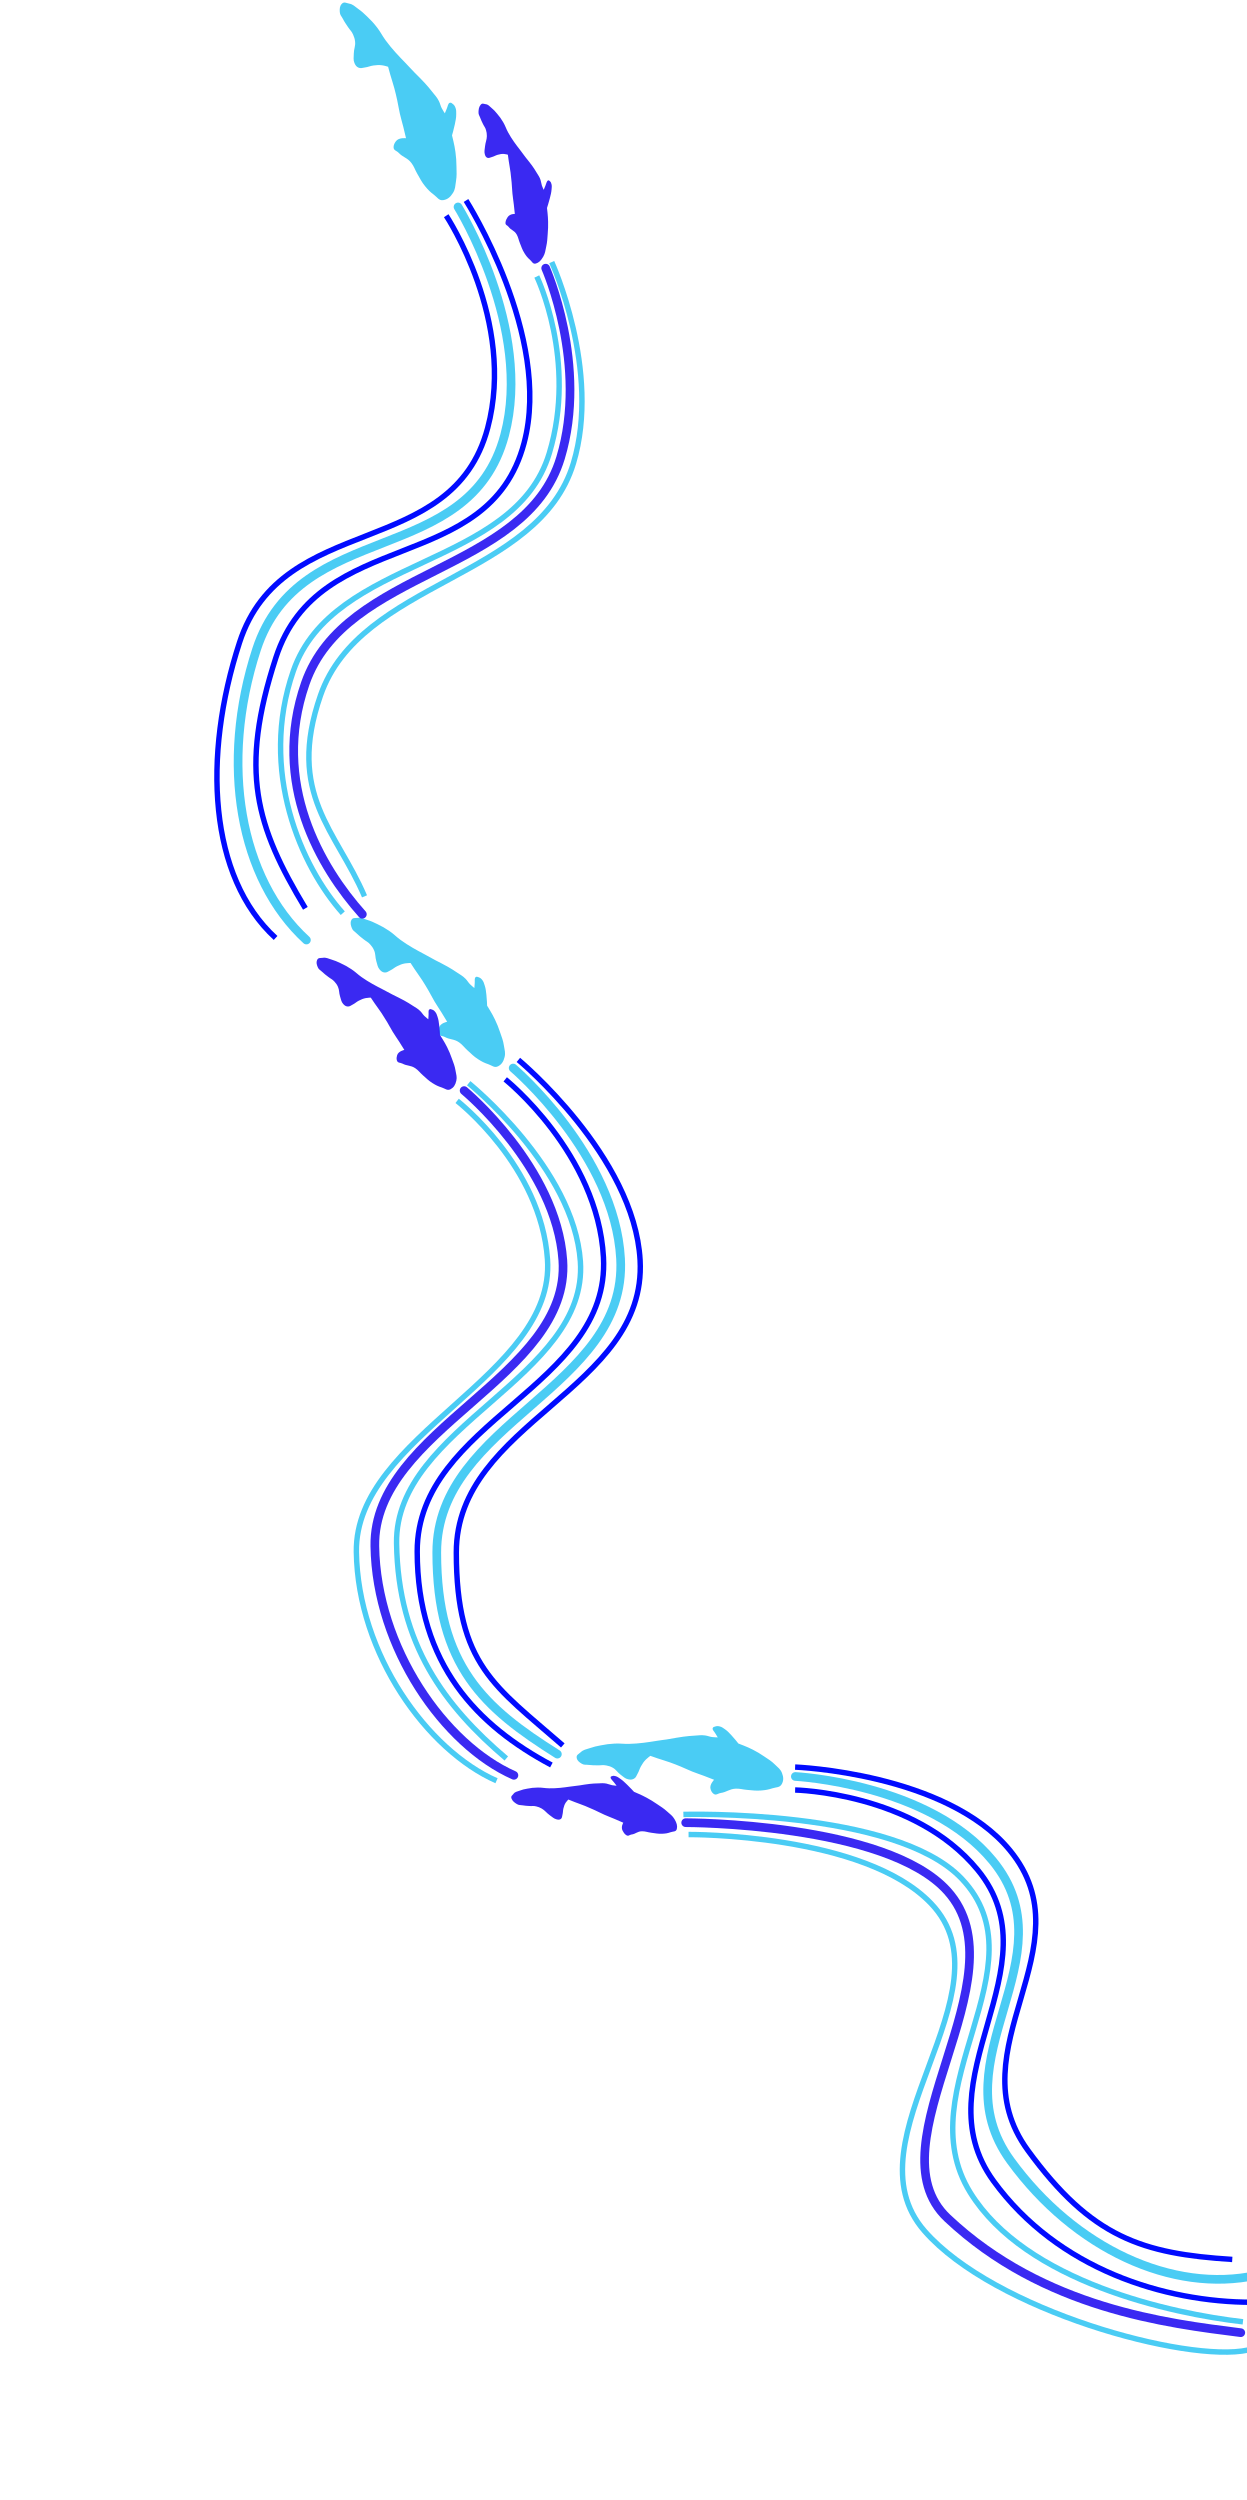
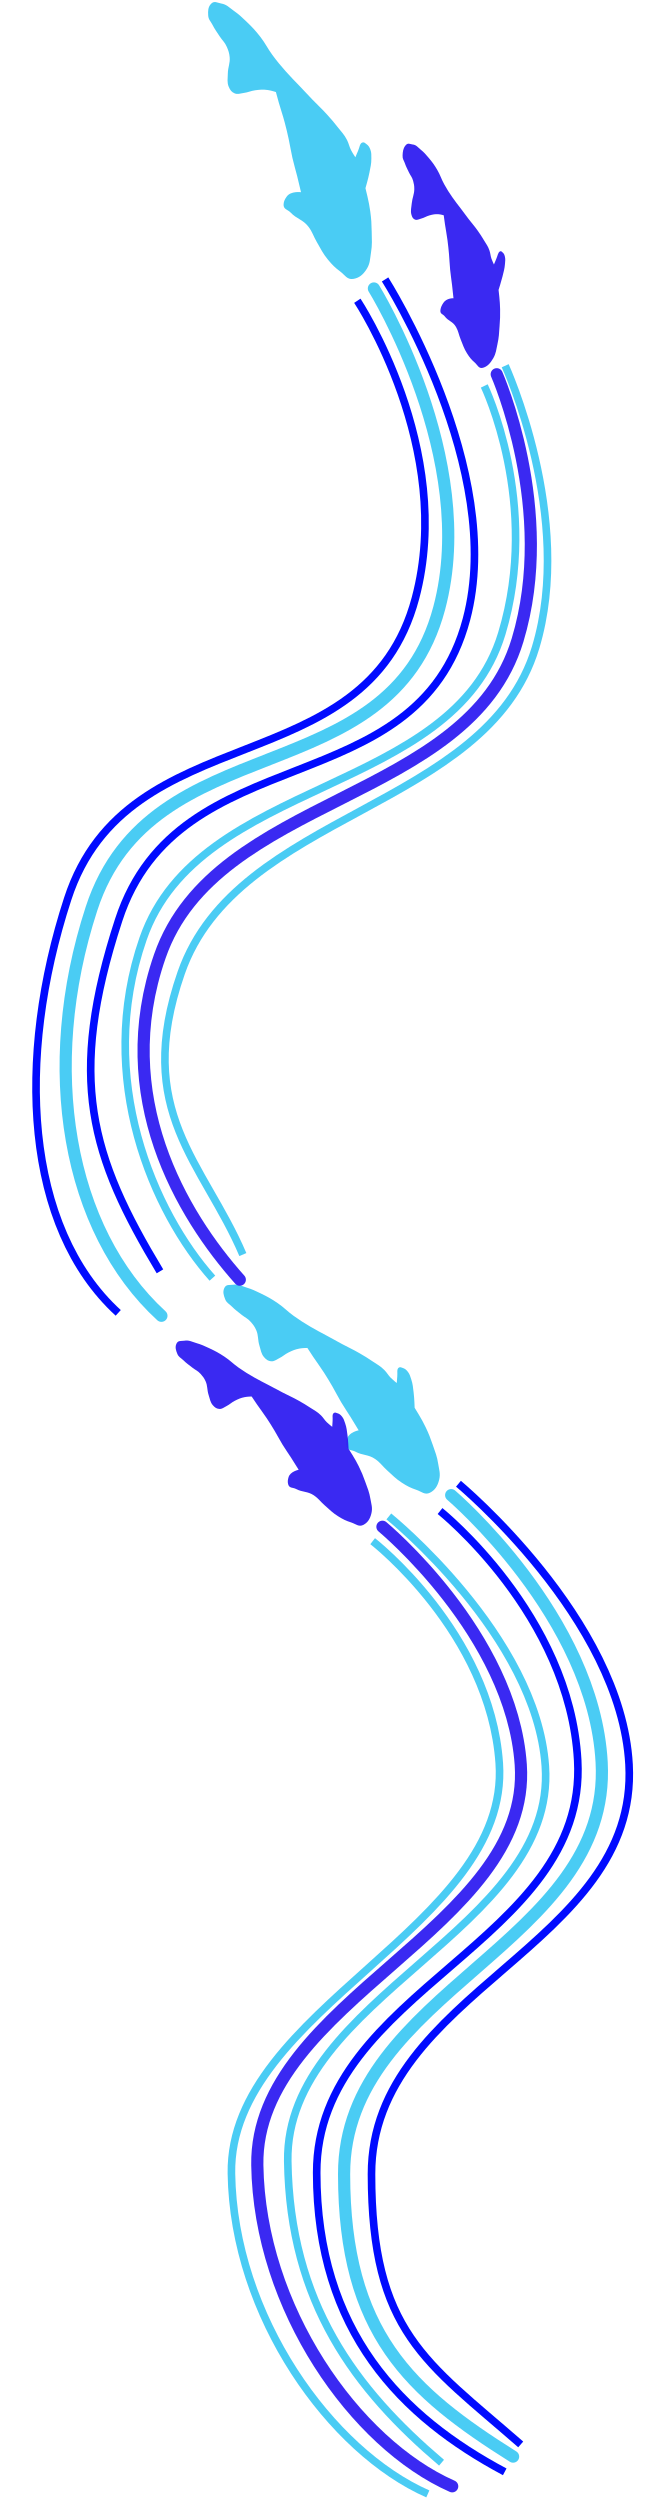
- <svg xmlns="http://www.w3.org/2000/svg" width="1147" height="2301" viewBox="0 0 1147 2301" fill="none">
-   <path d="M477.115 975.521C477.115 975.521 583.894 1064.09 589.145 1159.9C595.698 1279.46 419.917 1308.64 419.999 1429C420.069 1532.76 455.792 1552.15 517.999 1606.5" stroke="#010BFF" stroke-width="5" />
-   <path d="M465.014 993.446C465.014 993.446 550.178 1061.47 555.429 1157.28C561.983 1276.84 383.919 1307.63 384.001 1428C384.072 1532.51 439.999 1588.5 507.499 1624.5" stroke="#010BFF" stroke-width="5" />
-   <path d="M472.326 983.011C472.326 983.011 565.913 1062.7 571.164 1158.5C577.717 1278.06 401.918 1308.63 402 1429C402.071 1533.51 445.499 1572 512.999 1614.5" stroke="#4ACCF4" stroke-width="8" stroke-linecap="round" />
-   <path d="M463.834 962.576C464.432 966.488 465.396 968.952 464.45 972.842C463.383 977.225 461.553 979.818 458.413 981.412C455.029 983.129 452.914 980.689 449.512 979.541C445.66 978.241 443.549 977.167 439.981 974.87C435.904 972.246 433.916 970.022 430.161 966.64C427.126 963.907 425.774 961.619 422.529 959.366C417.795 956.079 414.282 957.12 409.345 954.411C407.082 953.169 404.452 954.034 403.687 950.827C403.244 948.972 403.511 947.61 404.082 945.749C405.362 941.576 411.562 940.435 411.562 940.435C411.562 940.435 408.378 935.127 406.299 931.773C403.872 927.859 402.368 925.837 400.003 921.852C397.684 917.945 396.591 915.521 394.299 911.583C392.199 907.977 391.006 905.97 388.785 902.509C386.105 898.333 384.408 896.241 381.676 892.131C380.183 889.885 377.887 886.335 377.887 886.335C377.887 886.335 374.76 886.348 372.768 886.723C369.881 887.267 368.274 887.947 365.5 889.302C362.995 890.526 361.776 891.941 359.266 893.14C357.256 894.1 356.103 895.304 354.026 895.091C352.051 894.889 350.923 894.089 349.431 892.376C347.526 890.188 347.324 887.848 346.355 884.67C345.222 880.953 345.812 878.118 344.304 874.685C343.235 872.25 342.341 871.125 340.765 869.301C338.662 866.867 337.006 866.43 334.636 864.502C332.017 862.371 330.463 861.337 328.006 858.878C326.313 857.183 324.826 856.794 323.844 854.231C322.912 851.797 322.197 849.582 323.267 847.112C324.497 844.274 326.765 845.172 329.099 844.815C332.641 844.273 334.578 845.636 338 846.685C341.619 847.795 343.625 848.767 347.027 850.416L347.311 850.553C351.747 852.702 354.207 854.056 358.406 856.918C362.611 859.783 364.634 862.196 368.788 865.192C373.002 868.23 375.449 869.729 379.823 872.337C384.003 874.83 386.432 875.967 390.668 878.289C394.585 880.437 396.771 881.674 400.7 883.785C405.141 886.171 407.718 887.233 412.107 889.781C415.518 891.761 417.422 892.91 420.734 895.167C423.814 897.267 425.729 898.083 428.488 900.879C430.225 902.639 430.887 904.15 432.62 905.916C434.093 907.418 436.592 909.369 436.592 909.369C436.592 909.369 436.728 906.742 436.926 905.072C437.197 902.774 436.4 900.25 437.943 899.256C438.861 898.665 439.516 899.15 440.472 899.452C441.993 899.934 442.821 900.622 443.943 902.08C445.118 903.608 445.431 904.924 446.107 906.964C447.163 910.149 447.253 912.243 447.687 915.733C448.16 919.534 448.333 925.608 448.333 925.608C448.333 925.608 450.039 928.344 451.09 930.146C452.907 933.263 453.94 935.008 455.54 938.352C457.636 942.729 458.651 945.353 460.28 950.117C461.892 954.835 463.047 957.422 463.834 962.576Z" fill="#4ACCF4" />
-   <path d="M428.923 184.527C428.923 184.527 508.529 309.512 482.345 407.819C449.669 530.496 293.489 483.902 253.958 605.225C219.881 709.808 235.592 760.425 281.062 836.014" stroke="#010BFF" stroke-width="5" />
-   <path d="M410.697 198.539C410.697 198.539 475.049 295.588 448.865 393.895C416.19 516.572 260.01 469.978 220.479 591.301C186.154 696.644 192.33 807.169 253.644 863.297" stroke="#010BFF" stroke-width="5" />
-   <path d="M421.58 190.471C421.58 190.471 490.673 302.088 464.489 400.394C431.814 523.072 275.634 476.477 236.102 597.8C201.778 703.143 220.701 809.073 282.015 865.202" stroke="#4ACCF4" stroke-width="8" stroke-linecap="round" />
-   <path d="M419.655 167.037C418.976 171.179 419.148 173.985 416.904 177.588C414.375 181.648 411.657 183.648 407.934 184.204C403.923 184.802 402.571 181.635 399.484 179.34C395.989 176.741 394.193 174.952 391.314 171.444C388.025 167.435 386.733 164.529 384.021 159.864C381.83 156.094 381.205 153.336 378.642 149.98C374.902 145.083 370.981 144.957 366.844 140.575C364.948 138.566 361.986 138.558 362.261 135.07C362.421 133.053 363.141 131.769 364.335 130.085C367.012 126.308 373.702 127.233 373.702 127.233C373.702 127.233 372.206 120.819 371.192 116.743C370.009 111.987 369.143 109.446 368.045 104.638C366.969 99.925 366.654 97.117 365.615 92.382C364.664 88.045 364.109 85.623 362.986 81.392C361.631 76.287 360.591 73.612 359.161 68.555C358.38 65.792 357.209 61.446 357.209 61.446C357.209 61.446 354.02 60.413 351.868 60.124C348.749 59.706 346.888 59.854 343.617 60.291C340.663 60.686 338.955 61.705 336.004 62.073C333.641 62.368 332.071 63.195 330.025 62.285C328.08 61.421 327.194 60.237 326.238 58.012C325.018 55.17 325.583 52.744 325.642 49.217C325.711 45.092 327.245 42.433 326.839 38.469C326.551 35.657 326.011 34.224 325.006 31.859C323.665 28.703 322.123 27.708 320.344 24.972C318.378 21.948 317.135 20.386 315.442 17.085C314.275 14.811 312.889 13.922 312.732 11.01C312.584 8.245 312.584 5.774 314.487 3.643C316.674 1.195 318.688 2.858 321.184 3.279C324.969 3.918 326.494 5.941 329.633 8.143C332.954 10.472 334.678 12.123 337.6 14.923L337.844 15.156C341.655 18.807 343.715 20.994 347.05 25.283C350.39 29.577 351.656 32.686 354.901 37.095C358.193 41.567 360.192 43.896 363.788 47.988C367.225 51.899 369.325 53.857 372.875 57.615C376.158 61.09 377.977 63.068 381.284 66.51C385.022 70.401 387.297 72.333 390.929 76.369C393.752 79.507 395.312 81.301 397.943 84.684C400.389 87.831 402.071 89.294 403.961 93.035C405.15 95.389 405.327 97.134 406.511 99.493C407.517 101.499 409.42 104.302 409.42 104.302C409.42 104.302 410.424 101.701 411.175 100.084C412.208 97.859 412.226 95.048 414.125 94.563C415.254 94.275 415.762 94.982 416.636 95.608C418.027 96.602 418.644 97.572 419.306 99.417C420 101.35 419.886 102.781 419.903 105.063C419.931 108.626 419.333 110.766 418.626 114.428C417.856 118.417 416.034 124.596 416.034 124.596C416.034 124.596 416.872 127.923 417.349 130.091C418.174 133.84 418.651 135.945 419.181 139.85C419.875 144.962 420.045 147.946 420.136 153.292C420.225 158.586 420.55 161.579 419.655 167.037Z" fill="#4ACCF4" />
-   <path d="M731.819 1626.41C731.819 1626.41 871.016 1631.76 929.505 1703.07C1002.49 1792.06 877.951 1885.65 945.989 1979.11C1004.64 2059.67 1051.52 2074.33 1134.17 2079.59" stroke="#010BFF" stroke-width="5" />
-   <path d="M731.832 1647.52C731.832 1647.52 841.374 1649.76 899.863 1721.07C972.851 1810.06 846.461 1914.04 914.499 2007.5C973.576 2088.65 1072 2119 1152.5 2119" stroke="#010BFF" stroke-width="5" />
-   <path d="M732.047 1635.07C732.047 1635.07 855.208 1641.37 913.696 1712.68C986.685 1801.66 862.143 1895.25 930.181 1988.71C989.257 2069.86 1079.35 2111.08 1156.54 2094.17" stroke="#4ACCF4" stroke-width="8" stroke-linecap="round" />
-   <path d="M713.417 1624.24C716.124 1626.93 718.321 1628.27 719.728 1631.85C721.312 1635.89 721.247 1638.99 719.525 1642.1C717.669 1645.44 714.524 1644.8 711.034 1645.93C707.083 1647.21 704.714 1647.63 700.437 1647.97C695.549 1648.35 692.633 1647.8 687.588 1647.41C683.509 1647.09 681.088 1646.11 677.105 1646.29C671.296 1646.55 668.95 1649.45 663.296 1650.28C660.705 1650.66 658.997 1652.89 656.547 1650.85C655.129 1649.68 654.583 1648.46 654.009 1646.67C652.721 1642.67 657.256 1638.1 657.256 1638.1C657.256 1638.1 651.599 1635.87 647.968 1634.5C643.732 1632.9 641.334 1632.22 637.107 1630.53C632.964 1628.88 630.683 1627.64 626.545 1625.94C622.755 1624.39 620.626 1623.54 616.816 1622.17C612.219 1620.52 609.621 1619.9 605.019 1618.33C602.503 1617.47 598.58 1616.08 598.58 1616.08C598.58 1616.08 595.976 1617.95 594.524 1619.42C592.42 1621.56 591.462 1623.05 589.911 1625.75C588.509 1628.19 588.291 1630.01 586.871 1632.43C585.734 1634.37 585.451 1635.99 583.596 1637.06C581.833 1638.08 580.439 1638.13 578.225 1637.68C575.399 1637.12 573.909 1635.42 571.305 1633.52C568.259 1631.31 567.151 1628.76 563.954 1626.99C561.685 1625.73 560.304 1625.39 557.957 1624.91C554.826 1624.26 553.196 1624.91 550.129 1624.82C546.738 1624.72 544.856 1624.84 541.415 1624.39C539.044 1624.08 537.583 1624.66 535.315 1623.25C533.162 1621.92 531.314 1620.62 530.813 1618.07C530.238 1615.13 532.639 1614.48 534.387 1612.82C537.038 1610.29 539.427 1610.2 542.877 1608.98C546.526 1607.69 548.75 1607.25 552.523 1606.51L552.837 1606.45C557.756 1605.49 560.575 1605.08 565.698 1604.8C570.828 1604.53 573.881 1605.2 579.041 1605.06C584.277 1604.92 587.167 1604.63 592.293 1604.06C597.191 1603.51 599.862 1602.95 604.711 1602.24C609.196 1601.58 611.72 1601.24 616.194 1600.55C621.25 1599.76 624.002 1599.05 629.107 1598.43C633.074 1597.94 635.313 1597.7 639.354 1597.48C643.112 1597.28 645.172 1596.78 649.055 1597.31C651.499 1597.65 652.906 1598.43 655.35 1598.77C657.428 1599.06 660.618 1599.09 660.618 1599.09C660.618 1599.09 659.248 1596.97 658.47 1595.56C657.399 1593.61 655.308 1592.12 656.036 1590.43C656.468 1589.43 657.289 1589.42 658.259 1589.08C659.801 1588.55 660.881 1588.6 662.641 1589.06C664.486 1589.55 665.49 1590.39 667.207 1591.57C669.887 1593.42 671.145 1594.99 673.478 1597.45C676.019 1600.12 679.594 1604.73 679.594 1604.73C679.594 1604.73 682.564 1605.84 684.459 1606.62C687.737 1607.96 689.585 1608.7 692.81 1610.35C697.032 1612.51 699.362 1613.94 703.412 1616.67C707.423 1619.38 709.849 1620.7 713.417 1624.24Z" fill="#4ACCF4" />
-   <path d="M507.809 241.207C507.809 241.207 553.511 341.023 527.766 426.355C495.638 532.842 331.787 534.134 295 639.999C263.289 731.258 309.718 764.427 335.5 825" stroke="#4ACCF4" stroke-width="5" />
-   <path d="M494.069 254.484C494.069 254.484 531.321 331.794 505.575 417.127C473.448 523.613 306.787 511.634 270 617.5C238.059 709.421 277.214 797.639 315.5 840.499" stroke="#4ACCF4" stroke-width="5" />
-   <path d="M502.25 246.81C502.25 246.81 541.677 336.102 515.931 421.435C483.804 527.921 317.787 523.134 281 629C249.058 720.921 295.214 798.639 333.5 841.5" stroke="#2C1AF2" stroke-opacity="0.93" stroke-width="8" stroke-linecap="round" />
-   <path d="M502.714 227.096C501.924 230.659 501.827 233.024 499.991 236.25C497.922 239.886 495.881 241.789 493.251 242.547C490.419 243.362 489.723 240.782 487.755 239.074C485.526 237.139 484.415 235.761 482.685 233.009C480.708 229.864 480.034 227.5 478.508 223.755C477.275 220.728 477.053 218.439 475.53 215.79C473.308 211.928 470.594 212.122 468.056 208.726C466.893 207.169 464.836 207.39 465.295 204.412C465.561 202.69 466.16 201.547 467.119 200.028C469.269 196.621 473.846 196.891 473.846 196.891C473.846 196.891 473.3 191.569 472.908 188.193C472.452 184.253 472.045 182.166 471.652 178.175C471.266 174.263 471.264 171.907 470.906 167.974C470.578 164.371 470.378 162.361 469.923 158.861C469.374 154.639 468.857 152.451 468.252 148.276C467.922 145.993 467.442 142.4 467.442 142.4C467.442 142.4 465.306 141.769 463.833 141.69C461.698 141.575 460.394 141.844 458.088 142.466C456.005 143.028 454.74 144.022 452.661 144.561C450.997 144.992 449.843 145.814 448.491 145.2C447.207 144.617 446.682 143.682 446.189 141.869C445.559 139.554 446.138 137.454 446.45 134.461C446.815 130.959 448.085 128.588 448.108 125.259C448.124 122.898 447.859 121.725 447.343 119.798C446.654 117.225 445.658 116.501 444.632 114.319C443.499 111.907 442.756 110.679 441.833 108.011C441.197 106.173 440.302 105.526 440.417 103.07C440.527 100.738 440.717 98.644 442.202 96.691C443.91 94.448 445.181 95.703 446.883 95.869C449.464 96.119 450.367 97.716 452.38 99.341C454.508 101.06 455.578 102.327 457.393 104.475L457.545 104.655C459.912 107.456 461.175 109.151 463.163 112.53C465.153 115.913 465.794 118.451 467.71 121.938C469.653 125.476 470.863 127.296 473.047 130.488C475.134 133.539 476.443 135.037 478.621 137.949C480.634 140.642 481.747 142.179 483.779 144.842C486.077 147.853 487.51 149.316 489.723 152.457C491.443 154.899 492.389 156.3 493.957 158.966C495.415 161.445 496.471 162.555 497.496 165.581C498.142 167.485 498.131 168.95 498.772 170.859C499.316 172.482 500.423 174.711 500.423 174.711C500.423 174.711 501.32 172.429 501.966 171.001C502.855 169.036 503.084 166.652 504.44 166.095C505.247 165.764 505.545 166.325 506.105 166.787C506.995 167.524 507.349 168.298 507.667 169.811C508.001 171.396 507.811 172.617 507.648 174.551C507.393 177.568 506.814 179.428 506.041 182.586C505.2 186.026 503.459 191.403 503.459 191.403C503.459 191.403 503.785 194.159 503.95 195.96C504.235 199.074 504.405 200.821 504.473 204.09C504.563 208.37 504.452 210.885 504.104 215.409C503.759 219.89 503.755 222.402 502.714 227.096Z" fill="#2C1AF2" fill-opacity="0.93" />
-   <path d="M628.985 1669.99C628.985 1669.99 823.515 1664.47 885.002 1729C961.731 1809.52 834.07 1922.67 893.001 2018C944 2100.5 1078.6 2129.51 1144 2137" stroke="#4ACCF4" stroke-width="5" />
-   <path d="M633.744 1688.49C633.744 1688.49 795.514 1687.47 857.001 1752C933.73 1832.52 777.111 1969.23 851 2053.5C915.156 2126.67 1092.32 2175.12 1148.5 2163" stroke="#4ACCF4" stroke-width="5" />
-   <path d="M631.112 1677.59C631.112 1677.59 815.498 1677.59 871.999 1740.5C943.167 1819.74 799.698 1973.28 872 2041.5C960.5 2125 1075 2138.5 1142 2147" stroke="#2C1AF2" stroke-opacity="0.93" stroke-width="8" stroke-linecap="round" />
-   <path d="M614.199 1667.45C616.906 1669.9 618.915 1671.15 620.814 1674.34C622.954 1677.93 623.601 1680.65 622.961 1683.31C622.271 1686.17 619.683 1685.5 617.226 1686.37C614.443 1687.35 612.697 1687.64 609.449 1687.78C605.738 1687.95 603.349 1687.37 599.339 1686.85C596.098 1686.42 593.998 1685.49 590.943 1685.5C586.487 1685.53 585.316 1687.98 581.109 1688.51C579.181 1688.76 578.357 1690.65 575.995 1688.78C574.629 1687.7 573.93 1686.62 573.083 1685.03C571.182 1681.48 573.678 1677.63 573.678 1677.63C573.678 1677.63 568.78 1675.48 565.651 1674.15C561.999 1672.6 559.984 1671.93 556.32 1670.3C552.728 1668.7 550.678 1667.54 547.08 1665.91C543.786 1664.42 541.94 1663.6 538.672 1662.26C534.729 1660.66 532.571 1660.03 528.642 1658.49C526.494 1657.65 523.132 1656.29 523.132 1656.29C523.132 1656.29 521.529 1657.84 520.733 1659.08C519.579 1660.88 519.168 1662.15 518.57 1664.46C518.03 1666.55 518.27 1668.14 517.712 1670.21C517.265 1671.87 517.41 1673.28 516.208 1674.15C515.067 1674.98 513.995 1674.98 512.175 1674.51C509.851 1673.92 508.311 1672.38 505.862 1670.63C502.998 1668.58 501.562 1666.3 498.68 1664.64C496.634 1663.46 495.484 1663.11 493.553 1662.61C490.975 1661.94 489.854 1662.44 487.45 1662.26C484.793 1662.05 483.358 1662.09 480.583 1661.58C478.67 1661.22 477.666 1661.68 475.587 1660.37C473.613 1659.12 471.886 1657.92 470.922 1655.67C469.815 1653.07 471.534 1652.59 472.518 1651.19C474.01 1649.07 475.845 1649.07 478.252 1648.13C480.798 1647.12 482.428 1646.82 485.192 1646.3L485.423 1646.26C489.028 1645.58 491.126 1645.32 495.046 1645.26C498.97 1645.2 501.494 1645.9 505.472 1645.96C509.508 1646.01 511.688 1645.86 515.542 1645.54C519.226 1645.23 521.175 1644.83 524.783 1644.37C528.119 1643.95 530.004 1643.75 533.324 1643.29C537.077 1642.78 539.056 1642.26 542.881 1641.89C545.854 1641.6 547.539 1641.46 550.631 1641.42C553.507 1641.37 554.994 1641 558.131 1641.61C560.106 1641.99 561.374 1642.72 563.351 1643.1C565.031 1643.43 567.516 1643.57 567.516 1643.57C567.516 1643.57 565.975 1641.66 565.052 1640.4C563.782 1638.65 561.823 1637.28 562.008 1635.82C562.118 1634.96 562.753 1634.98 563.432 1634.72C564.511 1634.31 565.36 1634.38 566.832 1634.85C568.376 1635.34 569.344 1636.11 570.944 1637.21C573.442 1638.92 574.774 1640.34 577.138 1642.57C579.714 1645 583.53 1649.17 583.53 1649.17C583.53 1649.17 586.087 1650.25 587.734 1651C590.583 1652.29 592.186 1653 595.062 1654.56C598.828 1656.59 600.961 1657.93 604.723 1660.47C608.449 1662.98 610.631 1664.22 614.199 1667.45Z" fill="#2C1AF2" fill-opacity="0.93" />
-   <path d="M431.38 996.997C431.38 996.997 528.241 1075.12 534.173 1161.06C541.575 1268.29 363.389 1312.46 365 1420.5C366.388 1513.64 409.536 1570.51 466 1618.5" stroke="#4ACCF4" stroke-width="5" />
-   <path d="M420.757 1013.24C420.757 1013.24 497.978 1073.2 503.909 1159.14C511.312 1266.38 326.388 1320.46 327.999 1428.5C329.397 1522.31 393.274 1610.97 456.999 1639" stroke="#4ACCF4" stroke-width="5" />
-   <path d="M427.181 1003.78C427.181 1003.78 512.102 1074.1 518.034 1160.03C525.436 1267.27 343.39 1314.96 345 1423C346.399 1516.81 409.275 1605.97 473 1634" stroke="#2C1AF2" stroke-opacity="0.93" stroke-width="8" stroke-linecap="round" />
-   <path d="M419.308 985.549C419.893 989.052 420.789 991.252 419.99 994.756C419.09 998.704 417.482 1001.05 414.687 1002.53C411.676 1004.11 409.748 1001.95 406.684 1000.96C403.213 999.845 401.308 998.908 398.079 996.892C394.39 994.59 392.58 992.619 389.171 989.632C386.415 987.217 385.173 985.181 382.235 983.201C377.949 980.311 374.813 981.292 370.352 978.923C368.307 977.838 365.961 978.648 365.234 975.78C364.813 974.12 365.035 972.894 365.523 971.216C366.617 967.453 372.161 966.35 372.161 966.35C372.161 966.35 369.239 961.626 367.332 958.642C365.106 955.16 363.732 953.365 361.561 949.818C359.432 946.341 358.421 944.179 356.316 940.674C354.387 937.464 353.292 935.678 351.257 932.6C348.801 928.886 347.253 927.03 344.751 923.376C343.384 921.379 341.279 918.222 341.279 918.222C341.279 918.222 338.476 918.274 336.695 918.637C334.114 919.162 332.682 919.793 330.213 921.046C327.982 922.177 326.908 923.463 324.672 924.572C322.883 925.459 321.865 926.554 319.999 926.39C318.227 926.235 317.205 925.531 315.845 924.013C314.109 922.074 313.898 919.975 312.989 917.135C311.926 913.813 312.418 911.261 311.023 908.199C310.033 906.027 309.217 905.029 307.781 903.412C305.865 901.254 304.374 900.883 302.225 899.183C299.85 897.304 298.444 896.396 296.209 894.22C294.67 892.721 293.332 892.391 292.419 890.103C291.552 887.93 290.882 885.951 291.81 883.72C292.877 881.157 294.921 881.933 297.01 881.582C300.178 881.05 301.932 882.249 305.013 883.147C308.272 884.096 310.083 884.942 313.154 886.378L313.41 886.498C317.415 888.37 319.638 889.553 323.439 892.068C327.245 894.585 329.09 896.726 332.852 899.36C336.669 902.034 338.882 903.347 342.836 905.632C346.616 907.816 348.808 908.805 352.635 910.835C356.175 912.712 358.15 913.794 361.7 915.638C365.711 917.723 368.036 918.642 372.003 920.873C375.087 922.606 376.808 923.613 379.806 925.596C382.594 927.441 384.321 928.149 386.831 930.623C388.41 932.18 389.023 933.528 390.599 935.091C391.939 936.42 394.204 938.139 394.204 938.139C394.204 938.139 394.293 935.78 394.449 934.278C394.663 932.212 393.916 929.956 395.287 929.044C396.102 928.502 396.695 928.928 397.556 929.188C398.927 929.601 399.677 930.207 400.702 931.502C401.775 932.858 402.072 934.035 402.705 935.858C403.692 938.703 403.8 940.582 404.233 943.709C404.705 947.115 404.938 952.565 404.938 952.565C404.938 952.565 406.503 954.998 407.468 956.602C409.137 959.377 410.085 960.93 411.563 963.911C413.497 967.813 414.441 970.155 415.962 974.411C417.468 978.625 418.536 980.932 419.308 985.549Z" fill="#2C1AF2" fill-opacity="0.93" />
+ <svg xmlns="http://www.w3.org/2000/svg" width="428" height="1642" viewBox="0 0 428 1642" fill="none">
+   <path d="M301.115 974.52C301.115 974.52 407.893 1063.09 413.145 1158.9C419.698 1278.46 243.917 1307.63 243.999 1428C244.069 1531.76 279.792 1551.15 341.999 1605.5" stroke="#010BFF" stroke-width="5" />
+   <path d="M289.013 992.445C289.013 992.445 374.177 1060.47 379.429 1156.28C385.982 1275.84 207.919 1306.63 208.001 1427C208.072 1531.51 263.999 1587.5 331.499 1623.5" stroke="#010BFF" stroke-width="5" />
+   <path d="M296.326 982.01C296.326 982.01 389.912 1061.69 395.164 1157.5C401.717 1277.06 225.917 1307.63 225.999 1428C226.07 1532.51 269.499 1571 336.999 1613.5" stroke="#4ACCF4" stroke-width="8" stroke-linecap="round" />
+   <path d="M287.834 961.576C288.431 965.487 289.396 967.951 288.45 971.841C287.383 976.225 285.553 978.817 282.412 980.411C279.029 982.129 276.913 979.688 273.512 978.54C269.659 977.24 267.549 976.166 263.981 973.869C259.903 971.245 257.916 969.021 254.161 965.639C251.126 962.906 249.774 960.618 246.528 958.365C241.795 955.078 238.282 956.119 233.344 953.41C231.082 952.168 228.452 953.033 227.687 949.826C227.244 947.971 227.51 946.609 228.081 944.748C229.362 940.575 235.562 939.435 235.562 939.435C235.562 939.435 232.378 934.127 230.298 930.772C227.872 926.858 226.368 924.837 224.002 920.851C221.683 916.944 220.591 914.52 218.299 910.583C216.199 906.977 215.006 904.97 212.785 901.508C210.105 897.332 208.408 895.241 205.676 891.131C204.183 888.884 201.886 885.334 201.886 885.334C201.886 885.334 198.76 885.347 196.768 885.722C193.881 886.266 192.274 886.946 189.5 888.301C186.995 889.525 185.776 890.941 183.265 892.14C181.256 893.099 180.103 894.303 178.025 894.09C176.051 893.888 174.923 893.088 173.431 891.375C171.525 889.188 171.324 886.847 170.355 883.669C169.221 879.952 169.811 877.118 168.304 873.685C167.234 871.249 166.341 870.125 164.765 868.301C162.662 865.867 161.006 865.43 158.636 863.501C156.017 861.37 154.463 860.337 152.006 857.877C150.313 856.182 148.826 855.794 147.844 853.23C146.912 850.796 146.196 848.581 147.267 846.112C148.497 843.273 150.764 844.171 153.099 843.814C156.64 843.272 158.578 844.636 162 845.685C165.619 846.794 167.625 847.766 171.026 849.415L171.31 849.552C175.747 851.702 178.207 853.055 182.406 855.917C186.611 858.782 188.634 861.196 192.788 864.191C197.002 867.229 199.449 868.728 203.822 871.337C208.002 873.829 210.432 874.966 214.667 877.289C218.585 879.436 220.771 880.673 224.7 882.784C229.141 885.171 231.718 886.232 236.107 888.78C239.518 890.76 241.422 891.909 244.734 894.167C247.814 896.266 249.729 897.082 252.488 899.878C254.224 901.638 254.887 903.149 256.619 904.915C258.092 906.417 260.591 908.368 260.591 908.368C260.591 908.368 260.728 905.741 260.925 904.071C261.197 901.773 260.4 899.249 261.943 898.255C262.861 897.664 263.515 898.149 264.472 898.452C265.993 898.933 266.821 899.621 267.942 901.079C269.118 902.608 269.43 903.923 270.107 905.964C271.163 909.148 271.253 911.242 271.687 914.733C272.159 918.534 272.333 924.608 272.333 924.608C272.333 924.608 274.039 927.343 275.09 929.145C276.907 932.262 277.939 934.007 279.54 937.351C281.636 941.728 282.651 944.352 284.279 949.116C285.892 953.834 287.047 956.421 287.834 961.576Z" fill="#4ACCF4" />
+   <path d="M252.923 183.526C252.923 183.526 332.528 308.511 306.344 406.818C273.669 529.495 117.489 482.901 77.958 604.224C43.881 708.807 59.591 759.424 105.061 835.013" stroke="#010BFF" stroke-width="5" />
+   <path d="M234.697 197.538C234.697 197.538 299.049 294.588 272.865 392.894C240.19 515.572 84.01 468.977 44.479 590.3C10.154 695.643 16.33 806.168 77.644 862.297" stroke="#010BFF" stroke-width="5" />
+   <path d="M245.579 189.47C245.579 189.47 314.673 301.087 288.489 399.394C255.813 522.071 99.633 475.477 60.102 596.8C25.778 702.143 44.7 808.073 106.014 864.201" stroke="#4ACCF4" stroke-width="8" stroke-linecap="round" />
+   <path d="M243.655 166.036C242.976 170.178 243.148 172.984 240.903 176.587C238.375 180.648 235.657 182.647 231.934 183.203C227.923 183.802 226.571 180.635 223.484 178.34C219.988 175.74 218.193 173.952 215.314 170.443C212.025 166.434 210.733 163.528 208.021 158.863C205.83 155.094 205.205 152.336 202.641 148.979C198.902 144.083 194.981 143.957 190.844 139.574C188.948 137.566 185.985 137.557 186.261 134.069C186.42 132.052 187.141 130.768 188.334 129.084C191.012 125.307 197.702 126.232 197.702 126.232C197.702 126.232 196.206 119.818 195.192 115.742C194.009 110.986 193.143 108.445 192.045 103.637C190.969 98.924 190.654 96.116 189.615 91.381C188.664 87.044 188.109 84.623 186.986 80.391C185.631 75.286 184.591 72.611 183.161 67.555C182.38 64.791 181.209 60.445 181.209 60.445C181.209 60.445 178.02 59.412 175.868 59.124C172.749 58.706 170.888 58.853 167.617 59.291C164.663 59.686 162.955 60.704 160.003 61.072C157.641 61.367 156.071 62.194 154.024 61.285C152.08 60.421 151.194 59.237 150.238 57.011C149.017 54.169 149.582 51.743 149.641 48.216C149.71 44.091 151.244 41.432 150.839 37.468C150.551 34.656 150.011 33.224 149.006 30.858C147.665 27.702 146.122 26.707 144.343 23.971C142.377 20.947 141.135 19.386 139.442 16.085C138.275 13.81 136.888 12.921 136.732 10.01C136.584 7.245 136.584 4.773 138.487 2.643C140.674 0.194 142.688 1.858 145.184 2.279C148.969 2.918 150.493 4.94 153.633 7.142C156.954 9.471 158.677 11.122 161.6 13.922L161.843 14.156C165.655 17.806 167.715 19.993 171.05 24.282C174.389 28.576 175.656 31.686 178.901 36.094C182.193 40.566 184.192 42.895 187.788 46.987C191.225 50.898 193.325 52.856 196.875 56.614C200.158 60.09 201.977 62.068 205.284 65.51C209.021 69.4 211.297 71.333 214.929 75.369C217.752 78.506 219.312 80.3 221.943 83.684C224.389 86.83 226.071 88.293 227.961 92.034C229.15 94.389 229.327 96.133 230.511 98.493C231.517 100.499 233.42 103.301 233.42 103.301C233.42 103.301 234.423 100.7 235.174 99.083C236.207 96.858 236.226 94.048 238.125 93.562C239.254 93.274 239.761 93.982 240.636 94.607C242.027 95.601 242.643 96.571 243.306 98.416C244 100.349 243.885 101.78 243.903 104.063C243.93 107.625 243.333 109.766 242.626 113.428C241.856 117.417 240.034 123.596 240.034 123.596C240.034 123.596 240.871 126.923 241.348 129.09C242.173 132.84 242.651 134.944 243.181 138.849C243.875 143.962 244.045 146.945 244.135 152.291C244.225 157.585 244.55 160.579 243.655 166.036Z" fill="#4ACCF4" />
+   <path d="M331.808 240.207C331.808 240.207 377.511 340.022 351.766 425.355C319.638 531.841 155.787 533.133 119 638.999C87.288 730.257 133.718 763.427 159.5 823.999" stroke="#4ACCF4" stroke-width="5" />
+   <path d="M318.068 253.484C318.068 253.484 355.32 330.794 329.575 416.126C297.447 522.613 130.787 510.634 94 616.499C62.058 708.421 101.214 796.638 139.5 839.499" stroke="#4ACCF4" stroke-width="5" />
+   <path d="M326.25 245.809C326.25 245.809 365.677 335.102 339.931 420.434C307.804 526.921 141.786 522.133 104.999 627.999C73.058 719.92 119.214 797.638 157.499 840.499" stroke="#2C1AF2" stroke-opacity="0.93" stroke-width="8" stroke-linecap="round" />
+   <path d="M326.714 226.095C325.924 229.658 325.827 232.023 323.991 235.249C321.922 238.885 319.88 240.789 317.251 241.546C314.418 242.362 313.722 239.781 311.754 238.073C309.525 236.138 308.415 234.761 306.685 232.008C304.708 228.863 304.033 226.499 302.508 222.754C301.275 219.727 301.053 217.438 299.53 214.79C297.308 210.927 294.594 211.122 292.056 207.725C290.893 206.168 288.835 206.389 289.295 203.412C289.561 201.69 290.16 200.546 291.118 199.027C293.269 195.62 297.846 195.89 297.846 195.89C297.846 195.89 297.299 190.569 296.908 187.192C296.452 183.252 296.045 181.165 295.652 177.174C295.266 173.262 295.263 170.906 294.905 166.973C294.577 163.371 294.378 161.361 293.923 157.861C293.374 153.638 292.857 151.45 292.252 147.275C291.922 144.993 291.442 141.399 291.442 141.399C291.442 141.399 289.306 140.769 287.833 140.689C285.698 140.575 284.394 140.843 282.088 141.465C280.005 142.027 278.74 143.021 276.661 143.56C274.997 143.991 273.843 144.813 272.491 144.2C271.206 143.617 270.682 142.681 270.189 140.868C269.559 138.553 270.138 136.454 270.45 133.46C270.815 129.959 272.085 127.587 272.108 124.259C272.124 121.897 271.859 120.725 271.342 118.797C270.653 116.225 269.658 115.5 268.632 113.318C267.499 110.906 266.755 109.678 265.833 107.01C265.197 105.172 264.302 104.525 264.417 102.07C264.526 99.738 264.716 97.643 266.202 95.691C267.91 93.448 269.181 94.703 270.883 94.868C273.463 95.119 274.367 96.716 276.379 98.341C278.508 100.06 279.578 101.327 281.393 103.475L281.545 103.654C283.912 106.455 285.175 108.151 287.163 111.53C289.153 114.913 289.794 117.451 291.709 120.938C293.653 124.475 294.863 126.295 297.047 129.487C299.134 132.538 300.443 134.036 302.62 136.949C304.634 139.642 305.746 141.178 307.779 143.842C310.077 146.852 311.51 148.315 313.722 151.457C315.443 153.899 316.389 155.3 317.957 157.965C319.415 160.444 320.47 161.555 321.496 164.58C322.141 166.485 322.13 167.949 322.771 169.859C323.316 171.481 324.423 173.71 324.423 173.71C324.423 173.71 325.32 171.429 325.966 170C326.855 168.035 327.084 165.652 328.44 165.095C329.247 164.763 329.545 165.324 330.104 165.787C330.994 166.523 331.348 167.297 331.667 168.81C332 170.396 331.811 171.617 331.648 173.55C331.393 176.567 330.814 178.427 330.041 181.586C329.2 185.026 327.459 190.403 327.459 190.403C327.459 190.403 327.785 193.158 327.95 194.959C328.235 198.073 328.405 199.82 328.473 203.089C328.562 207.369 328.451 209.884 328.103 214.409C327.759 218.889 327.755 221.401 326.714 226.095Z" fill="#2C1AF2" fill-opacity="0.93" />
+   <path d="M255.38 995.996C255.38 995.996 352.241 1074.12 358.173 1160.05C365.575 1267.29 187.389 1311.45 189 1419.5C190.388 1512.64 233.535 1569.51 290 1617.5" stroke="#4ACCF4" stroke-width="5" />
+   <path d="M244.757 1012.24C244.757 1012.24 321.977 1072.2 327.909 1158.14C335.311 1265.38 150.388 1319.45 151.998 1427.5C153.397 1521.31 217.274 1609.96 280.998 1638" stroke="#4ACCF4" stroke-width="5" />
+   <path d="M251.181 1002.78C251.181 1002.78 336.102 1073.1 342.033 1159.03C349.436 1266.27 167.389 1313.95 169 1422C170.398 1515.81 233.275 1604.96 297 1633" stroke="#2C1AF2" stroke-opacity="0.93" stroke-width="8" stroke-linecap="round" />
+   <path d="M243.307 984.548C243.893 988.052 244.789 990.251 243.99 993.755C243.09 997.703 241.482 1000.05 238.687 1001.53C235.676 1003.11 233.748 1000.95 230.684 999.961C227.213 998.844 225.308 997.907 222.079 995.892C218.39 993.589 216.58 991.618 213.17 988.631C210.415 986.217 209.173 984.181 206.235 982.2C201.949 979.311 198.813 980.291 194.352 977.923C192.307 976.837 189.961 977.648 189.233 974.779C188.813 973.12 189.034 971.893 189.522 970.215C190.617 966.453 196.161 965.349 196.161 965.349C196.161 965.349 193.239 960.625 191.332 957.641C189.106 954.16 187.732 952.364 185.56 948.817C183.431 945.34 182.421 943.178 180.316 939.673C178.387 936.463 177.292 934.677 175.256 931.599C172.801 927.885 171.253 926.03 168.751 922.376C167.383 920.378 165.279 917.221 165.279 917.221C165.279 917.221 162.476 917.273 160.695 917.636C158.114 918.161 156.682 918.793 154.212 920.045C151.982 921.176 150.907 922.462 148.672 923.571C146.883 924.458 145.864 925.554 143.999 925.39C142.226 925.234 141.204 924.53 139.845 923.012C138.109 921.073 137.898 918.975 136.989 916.134C135.925 912.813 136.418 910.26 135.023 907.199C134.033 905.026 133.217 904.028 131.781 902.411C129.864 900.254 128.374 899.883 126.225 898.182C123.85 896.303 122.444 895.396 120.209 893.219C118.67 891.72 117.331 891.391 116.419 889.102C115.552 886.929 114.882 884.95 115.81 882.72C116.877 880.156 118.921 880.933 121.01 880.582C124.178 880.05 125.932 881.249 129.013 882.146C132.272 883.095 134.083 883.942 137.154 885.378L137.41 885.497C141.415 887.369 143.637 888.553 147.439 891.067C151.245 893.585 153.09 895.725 156.852 898.36C160.669 901.033 162.882 902.347 166.836 904.631C170.615 906.815 172.808 907.804 176.635 909.834C180.174 911.711 182.15 912.793 185.699 914.638C189.711 916.722 192.035 917.642 196.003 919.872C199.086 921.606 200.808 922.612 203.806 924.596C206.594 926.44 208.321 927.148 210.831 929.623C212.41 931.18 213.023 932.527 214.599 934.091C215.939 935.419 218.204 937.139 218.204 937.139C218.204 937.139 218.293 934.779 218.449 933.277C218.663 931.211 217.916 928.956 219.286 928.043C220.102 927.501 220.695 927.928 221.556 928.187C222.926 928.6 223.677 929.206 224.701 930.501C225.774 931.858 226.072 933.035 226.704 934.857C227.692 937.702 227.799 939.581 228.233 942.708C228.705 946.114 228.938 951.564 228.938 951.564C228.938 951.564 230.502 953.997 231.467 955.602C233.137 958.376 234.084 959.929 235.562 962.91C237.497 966.812 238.441 969.154 239.961 973.41C241.467 977.624 242.536 979.931 243.307 984.548Z" fill="#2C1AF2" fill-opacity="0.93" />
</svg>
